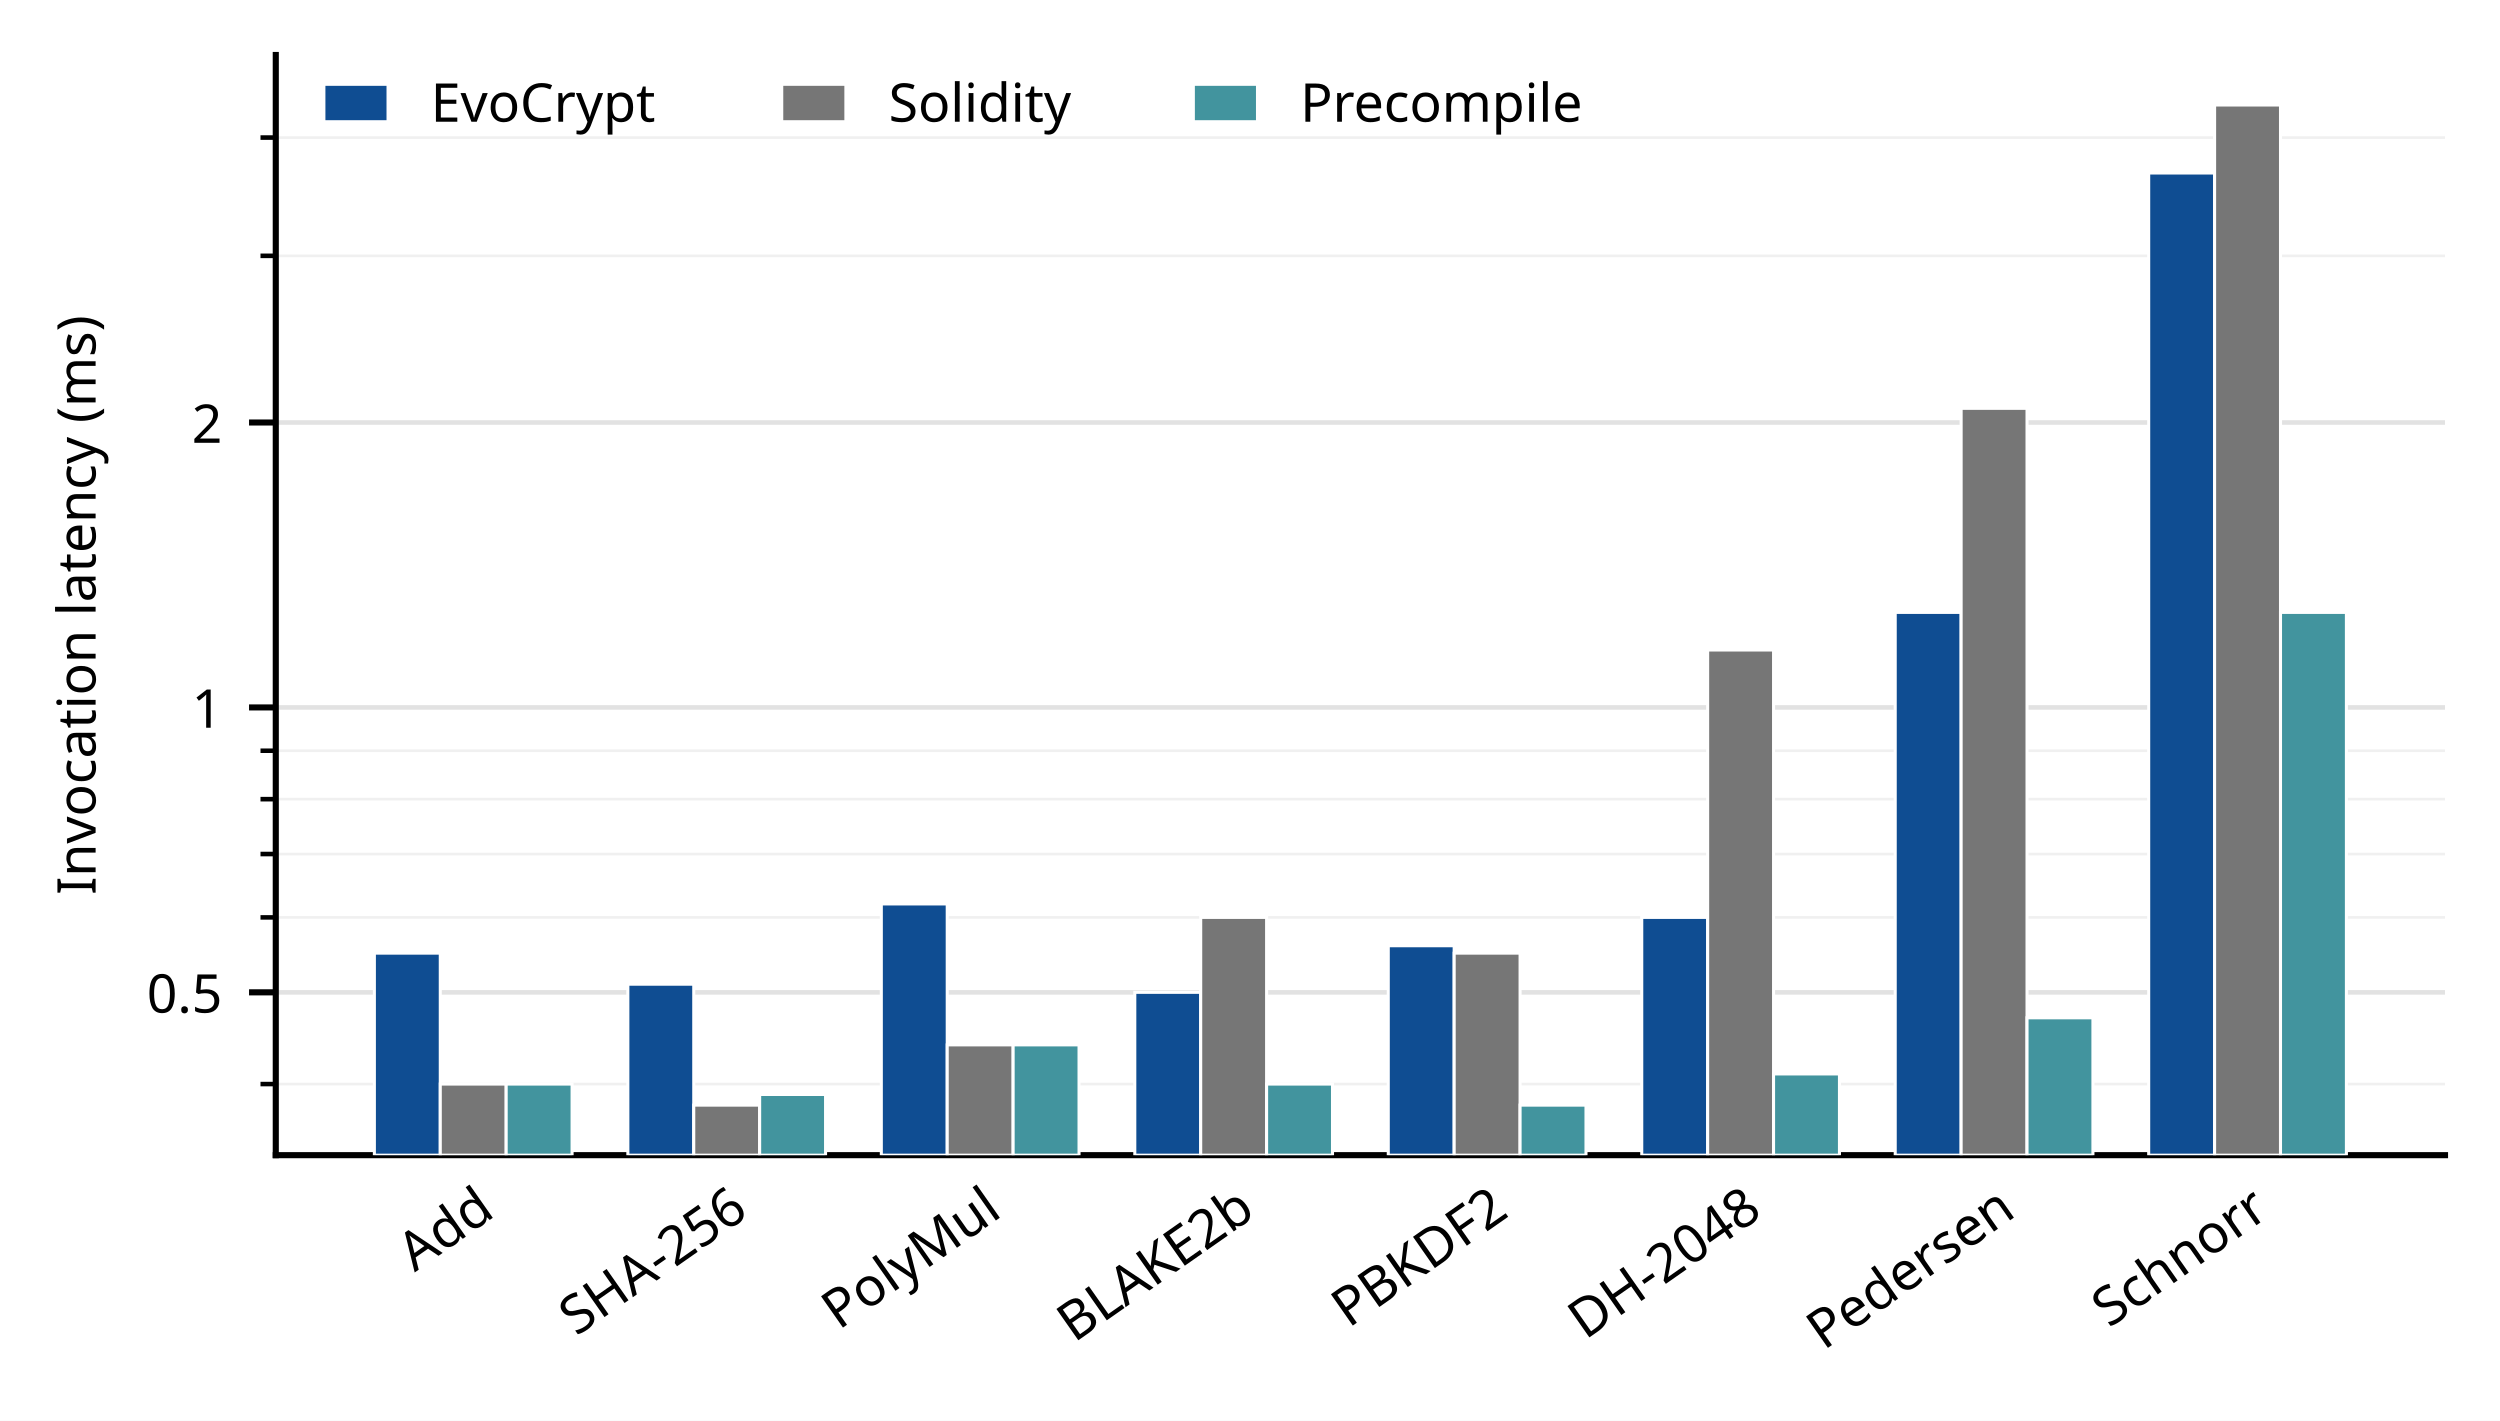
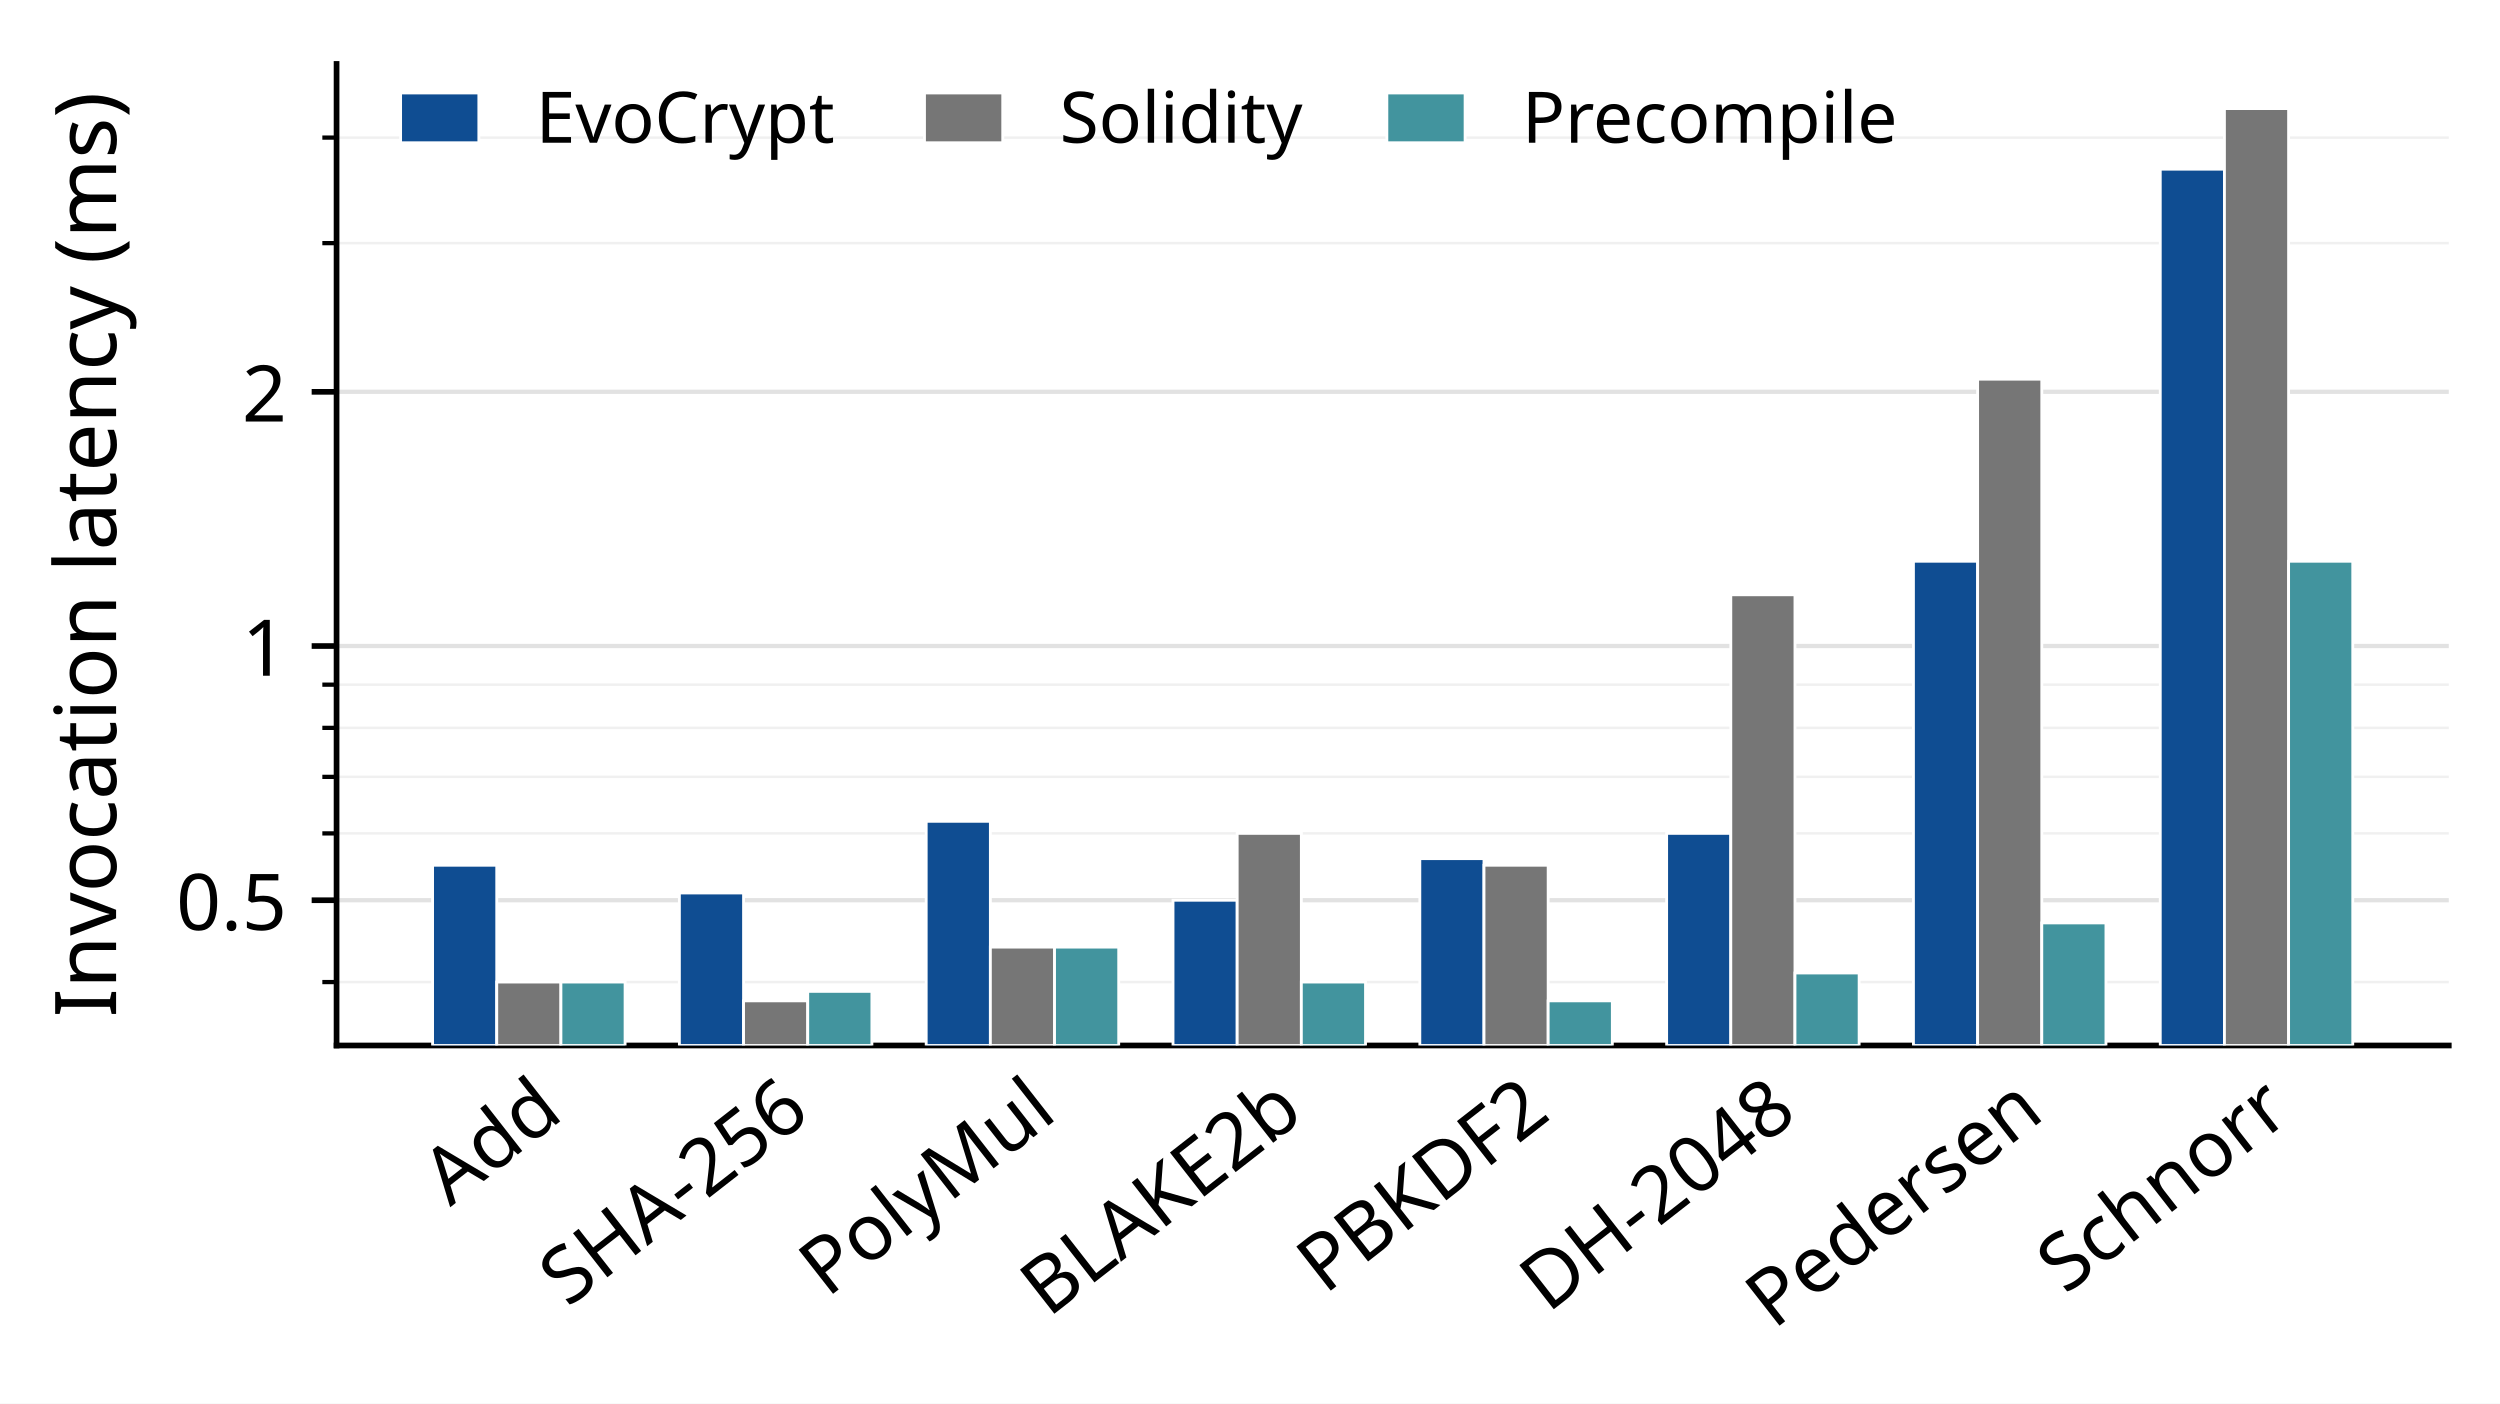
- <svg xmlns="http://www.w3.org/2000/svg" xmlns:xlink="http://www.w3.org/1999/xlink" width="327.327pt" height="186.019pt" viewBox="0 0 327.327 186.019" version="1.1">
+ <svg xmlns="http://www.w3.org/2000/svg" xmlns:xlink="http://www.w3.org/1999/xlink" width="351.397pt" height="197.284pt" viewBox="0 0 351.397 197.284" version="1.1">
  <defs>
    <style type="text/css">*{stroke-linejoin: round; stroke-linecap: butt}</style>
  </defs>
  <g id="figure_1">
    <g id="patch_1">
-       <path d="M 0 186.019  L 327.327 186.019  L 327.327 0  L 0 0  z " style="fill: #ffffff" />
+       <path d="M 0 197.284  L 351.397 197.284  L 351.397 0  L 0 0  z " style="fill: #ffffff" />
    </g>
    <g id="axes_1">
      <g id="patch_2">
-         <path d="M 36.107 151.247  L 320.127 151.247  L 320.127 7.2  L 36.107 7.2  z " style="fill: #ffffff" />
+         <path d="M 47.307 146.953  L 344.197 146.953  L 344.197 8.987  L 47.307 8.987  z " style="fill: #ffffff" />
      </g>
      <g id="matplotlib.axis_1">
        <g id="xtick_1">
          <g id="line2d_1" />
          <g id="text_1">
-             <text style="font: 7px 'sans-serif'; text-anchor: end" x="65.011" y="159.104" transform="rotate(-35, 65.01086, 159.1036)">Add</text>
+             <text style="font: 11px 'sans-serif'; text-anchor: end" x="79.478" y="157.039" transform="rotate(-38, 79.47775, 157.0393)">Add</text>
          </g>
        </g>
        <g id="xtick_2">
          <g id="line2d_2" />
          <g id="text_2">
-             <text style="font: 7px 'sans-serif'; text-anchor: end" x="98.199" y="159.104" transform="rotate(-35, 98.19852, 159.1036)">SHA-256</text>
+             <text style="font: 11px 'sans-serif'; text-anchor: end" x="114.169" y="157.039" transform="rotate(-38, 114.1693, 157.0393)">SHA-256</text>
          </g>
        </g>
        <g id="xtick_3">
          <g id="line2d_3" />
          <g id="text_3">
-             <text style="font: 7px 'sans-serif'; text-anchor: end" x="131.386" y="159.104" transform="rotate(-35, 131.3862, 159.1036)">PolyMul</text>
+             <text style="font: 11px 'sans-serif'; text-anchor: end" x="148.861" y="157.039" transform="rotate(-38, 148.8608, 157.0393)">PolyMul</text>
          </g>
        </g>
        <g id="xtick_4">
          <g id="line2d_4" />
          <g id="text_4">
-             <text style="font: 7px 'sans-serif'; text-anchor: end" x="164.574" y="159.104" transform="rotate(-35, 164.5738, 159.1036)">BLAKE2b</text>
+             <text style="font: 11px 'sans-serif'; text-anchor: end" x="183.552" y="157.039" transform="rotate(-38, 183.5523, 157.0393)">BLAKE2b</text>
          </g>
        </g>
        <g id="xtick_5">
          <g id="line2d_5" />
          <g id="text_5">
-             <text style="font: 7px 'sans-serif'; text-anchor: end" x="197.762" y="159.104" transform="rotate(-35, 197.7615, 159.1036)">PBKDF2</text>
+             <text style="font: 11px 'sans-serif'; text-anchor: end" x="218.244" y="157.039" transform="rotate(-38, 218.2438, 157.0393)">PBKDF2</text>
          </g>
        </g>
        <g id="xtick_6">
          <g id="line2d_6" />
          <g id="text_6">
-             <text style="font: 7px 'sans-serif'; text-anchor: end" x="230.949" y="159.104" transform="rotate(-35, 230.9492, 159.1036)">DH-2048</text>
+             <text style="font: 11px 'sans-serif'; text-anchor: end" x="252.935" y="157.039" transform="rotate(-38, 252.9353, 157.0393)">DH-2048</text>
          </g>
        </g>
        <g id="xtick_7">
          <g id="line2d_7" />
          <g id="text_7">
-             <text style="font: 7px 'sans-serif'; text-anchor: end" x="264.137" y="159.104" transform="rotate(-35, 264.1368, 159.1036)">Pedersen</text>
+             <text style="font: 11px 'sans-serif'; text-anchor: end" x="287.627" y="157.039" transform="rotate(-38, 287.6269, 157.0393)">Pedersen</text>
          </g>
        </g>
        <g id="xtick_8">
          <g id="line2d_8" />
          <g id="text_8">
-             <text style="font: 7px 'sans-serif'; text-anchor: end" x="297.324" y="159.104" transform="rotate(-35, 297.3245, 159.1036)">Schnorr</text>
+             <text style="font: 11px 'sans-serif'; text-anchor: end" x="322.318" y="157.039" transform="rotate(-38, 322.3184, 157.0393)">Schnorr</text>
          </g>
        </g>
      </g>
      <g id="matplotlib.axis_2">
        <g id="ytick_1">
          <g id="line2d_9">
-             <path d="M 36.107 129.929  L 320.127 129.929  " clip-path="url(#pdc3c0471e3)" style="fill: none; stroke: #e2e2e2; stroke-width: 0.6; stroke-linecap: square" />
+             <path d="M 47.307 126.535  L 344.197 126.535  " clip-path="url(#p6decb945b3)" style="fill: none; stroke: #e2e2e2; stroke-width: 0.6; stroke-linecap: square" />
          </g>
          <g id="line2d_10">
            <defs>
-               <path id="m04f2b48429" d="M 0 0  L -3.5 0  " style="stroke: #000000; stroke-width: 0.8" />
+               <path id="m7cccd42bbc" d="M 0 0  L -3.5 0  " style="stroke: #000000; stroke-width: 0.8" />
            </defs>
            <g>
-               <use xlink:href="#m04f2b48429" x="36.107" y="129.929" style="stroke: #000000; stroke-width: 0.8" />
+               <use xlink:href="#m7cccd42bbc" x="47.307" y="126.535" style="stroke: #000000; stroke-width: 0.8" />
            </g>
          </g>
          <g id="text_9">
-             <text style="font: 7px 'sans-serif'; text-anchor: end" x="29.107" y="132.588" transform="rotate(-0, 29.10687, 132.5884)">0.5</text>
+             <text style="font: 11px 'sans-serif'; text-anchor: end" x="40.307" y="130.714" transform="rotate(-0, 40.30719, 130.7143)">0.5</text>
          </g>
        </g>
        <g id="ytick_2">
          <g id="line2d_11">
-             <path d="M 36.107 92.624  L 320.127 92.624  " clip-path="url(#pdc3c0471e3)" style="fill: none; stroke: #e2e2e2; stroke-width: 0.6; stroke-linecap: square" />
+             <path d="M 47.307 90.805  L 344.197 90.805  " clip-path="url(#p6decb945b3)" style="fill: none; stroke: #e2e2e2; stroke-width: 0.6; stroke-linecap: square" />
          </g>
          <g id="line2d_12">
            <g>
-               <use xlink:href="#m04f2b48429" x="36.107" y="92.624" style="stroke: #000000; stroke-width: 0.8" />
+               <use xlink:href="#m7cccd42bbc" x="47.307" y="90.805" style="stroke: #000000; stroke-width: 0.8" />
            </g>
          </g>
          <g id="text_10">
-             <text style="font: 7px 'sans-serif'; text-anchor: end" x="29.107" y="95.283" transform="rotate(-0, 29.10687, 95.28342)">1</text>
+             <text style="font: 11px 'sans-serif'; text-anchor: end" x="40.307" y="94.984" transform="rotate(-0, 40.30719, 94.9841)">1</text>
          </g>
        </g>
        <g id="ytick_3">
          <g id="line2d_13">
-             <path d="M 36.107 55.319  L 320.127 55.319  " clip-path="url(#pdc3c0471e3)" style="fill: none; stroke: #e2e2e2; stroke-width: 0.6; stroke-linecap: square" />
+             <path d="M 47.307 55.075  L 344.197 55.075  " clip-path="url(#p6decb945b3)" style="fill: none; stroke: #e2e2e2; stroke-width: 0.6; stroke-linecap: square" />
          </g>
          <g id="line2d_14">
            <g>
-               <use xlink:href="#m04f2b48429" x="36.107" y="55.319" style="stroke: #000000; stroke-width: 0.8" />
+               <use xlink:href="#m7cccd42bbc" x="47.307" y="55.075" style="stroke: #000000; stroke-width: 0.8" />
            </g>
          </g>
          <g id="text_11">
-             <text style="font: 7px 'sans-serif'; text-anchor: end" x="29.107" y="57.978" transform="rotate(-0, 29.10687, 57.97845)">2</text>
+             <text style="font: 11px 'sans-serif'; text-anchor: end" x="40.307" y="59.254" transform="rotate(-0, 40.30719, 59.25393)">2</text>
          </g>
        </g>
        <g id="ytick_4">
          <g id="line2d_15">
-             <path d="M 36.107 141.938  L 320.127 141.938  " clip-path="url(#pdc3c0471e3)" style="fill: none; stroke: #f0f0f0; stroke-width: 0.35; stroke-linecap: square" />
+             <path d="M 47.307 138.038  L 344.197 138.038  " clip-path="url(#p6decb945b3)" style="fill: none; stroke: #f0f0f0; stroke-width: 0.35; stroke-linecap: square" />
          </g>
          <g id="line2d_16">
            <defs>
-               <path id="maeae55d40b" d="M 0 0  L -2 0  " style="stroke: #000000; stroke-width: 0.6" />
+               <path id="m5ae956b268" d="M 0 0  L -2 0  " style="stroke: #000000; stroke-width: 0.6" />
            </defs>
            <g>
-               <use xlink:href="#maeae55d40b" x="36.107" y="141.938" style="stroke: #000000; stroke-width: 0.6" />
+               <use xlink:href="#m5ae956b268" x="47.307" y="138.038" style="stroke: #000000; stroke-width: 0.6" />
            </g>
          </g>
        </g>
        <g id="ytick_5">
          <g id="line2d_17">
-             <path d="M 36.107 120.116  L 320.127 120.116  " clip-path="url(#pdc3c0471e3)" style="fill: none; stroke: #f0f0f0; stroke-width: 0.35; stroke-linecap: square" />
+             <path d="M 47.307 117.137  L 344.197 117.137  " clip-path="url(#p6decb945b3)" style="fill: none; stroke: #f0f0f0; stroke-width: 0.35; stroke-linecap: square" />
          </g>
          <g id="line2d_18">
            <g>
-               <use xlink:href="#maeae55d40b" x="36.107" y="120.116" style="stroke: #000000; stroke-width: 0.6" />
+               <use xlink:href="#m5ae956b268" x="47.307" y="117.137" style="stroke: #000000; stroke-width: 0.6" />
            </g>
          </g>
        </g>
        <g id="ytick_6">
          <g id="line2d_19">
-             <path d="M 36.107 111.82  L 320.127 111.82  " clip-path="url(#pdc3c0471e3)" style="fill: none; stroke: #f0f0f0; stroke-width: 0.35; stroke-linecap: square" />
+             <path d="M 47.307 109.191  L 344.197 109.191  " clip-path="url(#p6decb945b3)" style="fill: none; stroke: #f0f0f0; stroke-width: 0.35; stroke-linecap: square" />
          </g>
          <g id="line2d_20">
            <g>
-               <use xlink:href="#maeae55d40b" x="36.107" y="111.82" style="stroke: #000000; stroke-width: 0.6" />
+               <use xlink:href="#m5ae956b268" x="47.307" y="109.191" style="stroke: #000000; stroke-width: 0.6" />
            </g>
          </g>
        </g>
        <g id="ytick_7">
          <g id="line2d_21">
-             <path d="M 36.107 104.633  L 320.127 104.633  " clip-path="url(#pdc3c0471e3)" style="fill: none; stroke: #f0f0f0; stroke-width: 0.35; stroke-linecap: square" />
+             <path d="M 47.307 102.308  L 344.197 102.308  " clip-path="url(#p6decb945b3)" style="fill: none; stroke: #f0f0f0; stroke-width: 0.35; stroke-linecap: square" />
          </g>
          <g id="line2d_22">
            <g>
-               <use xlink:href="#maeae55d40b" x="36.107" y="104.633" style="stroke: #000000; stroke-width: 0.6" />
+               <use xlink:href="#m5ae956b268" x="47.307" y="102.308" style="stroke: #000000; stroke-width: 0.6" />
            </g>
          </g>
        </g>
        <g id="ytick_8">
          <g id="line2d_23">
-             <path d="M 36.107 98.294  L 320.127 98.294  " clip-path="url(#pdc3c0471e3)" style="fill: none; stroke: #f0f0f0; stroke-width: 0.35; stroke-linecap: square" />
+             <path d="M 47.307 96.236  L 344.197 96.236  " clip-path="url(#p6decb945b3)" style="fill: none; stroke: #f0f0f0; stroke-width: 0.35; stroke-linecap: square" />
          </g>
          <g id="line2d_24">
            <g>
-               <use xlink:href="#maeae55d40b" x="36.107" y="98.294" style="stroke: #000000; stroke-width: 0.6" />
+               <use xlink:href="#m5ae956b268" x="47.307" y="96.236" style="stroke: #000000; stroke-width: 0.6" />
            </g>
          </g>
        </g>
        <g id="ytick_9">
          <g id="line2d_25">
-             <path d="M 36.107 33.497  L 320.127 33.497  " clip-path="url(#pdc3c0471e3)" style="fill: none; stroke: #f0f0f0; stroke-width: 0.35; stroke-linecap: square" />
+             <path d="M 47.307 34.174  L 344.197 34.174  " clip-path="url(#p6decb945b3)" style="fill: none; stroke: #f0f0f0; stroke-width: 0.35; stroke-linecap: square" />
          </g>
          <g id="line2d_26">
            <g>
-               <use xlink:href="#maeae55d40b" x="36.107" y="33.497" style="stroke: #000000; stroke-width: 0.6" />
+               <use xlink:href="#m5ae956b268" x="47.307" y="34.174" style="stroke: #000000; stroke-width: 0.6" />
            </g>
          </g>
        </g>
        <g id="ytick_10">
          <g id="line2d_27">
-             <path d="M 36.107 18.014  L 320.127 18.014  " clip-path="url(#pdc3c0471e3)" style="fill: none; stroke: #f0f0f0; stroke-width: 0.35; stroke-linecap: square" />
+             <path d="M 47.307 19.345  L 344.197 19.345  " clip-path="url(#p6decb945b3)" style="fill: none; stroke: #f0f0f0; stroke-width: 0.35; stroke-linecap: square" />
          </g>
          <g id="line2d_28">
            <g>
-               <use xlink:href="#maeae55d40b" x="36.107" y="18.014" style="stroke: #000000; stroke-width: 0.6" />
+               <use xlink:href="#m5ae956b268" x="47.307" y="19.345" style="stroke: #000000; stroke-width: 0.6" />
            </g>
          </g>
        </g>
        <g id="text_12">
-           <text style="font: 7px 'sans-serif'; text-anchor: middle" x="12.519" y="79.223" transform="rotate(-90, 12.51891, 79.2233)">Invocation latency (ms)</text>
+           <text style="font: 12px 'sans-serif'; text-anchor: middle" x="16.318" y="77.97" transform="rotate(-90, 16.31812, 77.97)">Invocation latency (ms)</text>
        </g>
      </g>
      <g id="patch_3">
-         <path d="M 36.107 151.247  L 36.107 7.2  " style="fill: none; stroke: #000000; stroke-width: 0.8; stroke-linejoin: miter; stroke-linecap: square" />
+         <path d="M 47.307 146.953  L 47.307 8.987  " style="fill: none; stroke: #000000; stroke-width: 0.8; stroke-linejoin: miter; stroke-linecap: square" />
      </g>
      <g id="patch_4">
-         <path d="M 36.107 151.247  L 320.127 151.247  " style="fill: none; stroke: #000000; stroke-width: 0.8; stroke-linejoin: miter; stroke-linecap: square" />
+         <path d="M 47.307 146.953  L 344.197 146.953  " style="fill: none; stroke: #000000; stroke-width: 0.8; stroke-linejoin: miter; stroke-linecap: square" />
      </g>
      <g id="patch_5">
-         <path d="M 49.017 151.247  L 57.646 151.247  L 57.646 124.799  L 49.017 124.799  z " clip-path="url(#pdc3c0471e3)" style="fill: #0f4d92; stroke: #ffffff; stroke-width: 0.4; stroke-linejoin: miter" />
+         <path d="M 60.802 146.953  L 69.822 146.953  L 69.822 121.622  L 60.802 121.622  z " clip-path="url(#p6decb945b3)" style="fill: #0f4d92; stroke: #ffffff; stroke-width: 0.4; stroke-linejoin: miter" />
      </g>
      <g id="patch_6">
-         <path d="M 82.205 151.247  L 90.833 151.247  L 90.833 128.863  L 82.205 128.863  z " clip-path="url(#pdc3c0471e3)" style="fill: #0f4d92; stroke: #ffffff; stroke-width: 0.4; stroke-linejoin: miter" />
+         <path d="M 95.494 146.953  L 104.513 146.953  L 104.513 125.514  L 95.494 125.514  z " clip-path="url(#p6decb945b3)" style="fill: #0f4d92; stroke: #ffffff; stroke-width: 0.4; stroke-linejoin: miter" />
      </g>
      <g id="patch_7">
-         <path d="M 115.392 151.247  L 124.021 151.247  L 124.021 118.352  L 115.392 118.352  z " clip-path="url(#pdc3c0471e3)" style="fill: #0f4d92; stroke: #ffffff; stroke-width: 0.4; stroke-linejoin: miter" />
+         <path d="M 130.185 146.953  L 139.205 146.953  L 139.205 115.447  L 130.185 115.447  z " clip-path="url(#p6decb945b3)" style="fill: #0f4d92; stroke: #ffffff; stroke-width: 0.4; stroke-linejoin: miter" />
      </g>
      <g id="patch_8">
-         <path d="M 148.58 151.247  L 157.209 151.247  L 157.209 129.929  L 148.58 129.929  z " clip-path="url(#pdc3c0471e3)" style="fill: #0f4d92; stroke: #ffffff; stroke-width: 0.4; stroke-linejoin: miter" />
+         <path d="M 164.877 146.953  L 173.897 146.953  L 173.897 126.535  L 164.877 126.535  z " clip-path="url(#p6decb945b3)" style="fill: #0f4d92; stroke: #ffffff; stroke-width: 0.4; stroke-linejoin: miter" />
      </g>
      <g id="patch_9">
-         <path d="M 181.768 151.247  L 190.396 151.247  L 190.396 123.83  L 181.768 123.83  z " clip-path="url(#pdc3c0471e3)" style="fill: #0f4d92; stroke: #ffffff; stroke-width: 0.4; stroke-linejoin: miter" />
+         <path d="M 199.568 146.953  L 208.588 146.953  L 208.588 120.693  L 199.568 120.693  z " clip-path="url(#p6decb945b3)" style="fill: #0f4d92; stroke: #ffffff; stroke-width: 0.4; stroke-linejoin: miter" />
      </g>
      <g id="patch_10">
-         <path d="M 214.955 151.247  L 223.584 151.247  L 223.584 120.116  L 214.955 120.116  z " clip-path="url(#pdc3c0471e3)" style="fill: #0f4d92; stroke: #ffffff; stroke-width: 0.4; stroke-linejoin: miter" />
+         <path d="M 234.26 146.953  L 243.28 146.953  L 243.28 117.137  L 234.26 117.137  z " clip-path="url(#p6decb945b3)" style="fill: #0f4d92; stroke: #ffffff; stroke-width: 0.4; stroke-linejoin: miter" />
      </g>
      <g id="patch_11">
-         <path d="M 248.143 151.247  L 256.772 151.247  L 256.772 80.186  L 248.143 80.186  z " clip-path="url(#pdc3c0471e3)" style="fill: #0f4d92; stroke: #ffffff; stroke-width: 0.4; stroke-linejoin: miter" />
+         <path d="M 268.951 146.953  L 277.971 146.953  L 277.971 78.892  L 268.951 78.892  z " clip-path="url(#p6decb945b3)" style="fill: #0f4d92; stroke: #ffffff; stroke-width: 0.4; stroke-linejoin: miter" />
      </g>
      <g id="patch_12">
-         <path d="M 281.33 151.247  L 289.959 151.247  L 289.959 22.648  L 281.33 22.648  z " clip-path="url(#pdc3c0471e3)" style="fill: #0f4d92; stroke: #ffffff; stroke-width: 0.4; stroke-linejoin: miter" />
+         <path d="M 303.643 146.953  L 312.663 146.953  L 312.663 23.783  L 303.643 23.783  z " clip-path="url(#p6decb945b3)" style="fill: #0f4d92; stroke: #ffffff; stroke-width: 0.4; stroke-linejoin: miter" />
      </g>
      <g id="patch_13">
-         <path d="M 57.646 151.247  L 66.274 151.247  L 66.274 141.938  L 57.646 141.938  z " clip-path="url(#pdc3c0471e3)" style="fill: #767676; stroke: #ffffff; stroke-width: 0.4; stroke-linejoin: miter" />
+         <path d="M 69.822 146.953  L 78.842 146.953  L 78.842 138.038  L 69.822 138.038  z " clip-path="url(#p6decb945b3)" style="fill: #767676; stroke: #ffffff; stroke-width: 0.4; stroke-linejoin: miter" />
      </g>
      <g id="patch_14">
-         <path d="M 90.833 151.247  L 99.462 151.247  L 99.462 144.699  L 90.833 144.699  z " clip-path="url(#pdc3c0471e3)" style="fill: #767676; stroke: #ffffff; stroke-width: 0.4; stroke-linejoin: miter" />
+         <path d="M 104.513 146.953  L 113.533 146.953  L 113.533 140.682  L 104.513 140.682  z " clip-path="url(#p6decb945b3)" style="fill: #767676; stroke: #ffffff; stroke-width: 0.4; stroke-linejoin: miter" />
      </g>
      <g id="patch_15">
-         <path d="M 124.021 151.247  L 132.65 151.247  L 132.65 136.809  L 124.021 136.809  z " clip-path="url(#pdc3c0471e3)" style="fill: #767676; stroke: #ffffff; stroke-width: 0.4; stroke-linejoin: miter" />
+         <path d="M 139.205 146.953  L 148.225 146.953  L 148.225 133.125  L 139.205 133.125  z " clip-path="url(#p6decb945b3)" style="fill: #767676; stroke: #ffffff; stroke-width: 0.4; stroke-linejoin: miter" />
      </g>
      <g id="patch_16">
-         <path d="M 157.209 151.247  L 165.837 151.247  L 165.837 120.116  L 157.209 120.116  z " clip-path="url(#pdc3c0471e3)" style="fill: #767676; stroke: #ffffff; stroke-width: 0.4; stroke-linejoin: miter" />
+         <path d="M 173.897 146.953  L 182.916 146.953  L 182.916 117.137  L 173.897 117.137  z " clip-path="url(#p6decb945b3)" style="fill: #767676; stroke: #ffffff; stroke-width: 0.4; stroke-linejoin: miter" />
      </g>
      <g id="patch_17">
-         <path d="M 190.396 151.247  L 199.025 151.247  L 199.025 124.799  L 190.396 124.799  z " clip-path="url(#pdc3c0471e3)" style="fill: #767676; stroke: #ffffff; stroke-width: 0.4; stroke-linejoin: miter" />
+         <path d="M 208.588 146.953  L 217.608 146.953  L 217.608 121.622  L 208.588 121.622  z " clip-path="url(#p6decb945b3)" style="fill: #767676; stroke: #ffffff; stroke-width: 0.4; stroke-linejoin: miter" />
      </g>
      <g id="patch_18">
-         <path d="M 223.584 151.247  L 232.213 151.247  L 232.213 85.102  L 223.584 85.102  z " clip-path="url(#pdc3c0471e3)" style="fill: #767676; stroke: #ffffff; stroke-width: 0.4; stroke-linejoin: miter" />
+         <path d="M 243.28 146.953  L 252.299 146.953  L 252.299 83.601  L 243.28 83.601  z " clip-path="url(#p6decb945b3)" style="fill: #767676; stroke: #ffffff; stroke-width: 0.4; stroke-linejoin: miter" />
      </g>
      <g id="patch_19">
-         <path d="M 256.772 151.247  L 265.4 151.247  L 265.4 53.468  L 256.772 53.468  z " clip-path="url(#pdc3c0471e3)" style="fill: #767676; stroke: #ffffff; stroke-width: 0.4; stroke-linejoin: miter" />
+         <path d="M 277.971 146.953  L 286.991 146.953  L 286.991 53.301  L 277.971 53.301  z " clip-path="url(#p6decb945b3)" style="fill: #767676; stroke: #ffffff; stroke-width: 0.4; stroke-linejoin: miter" />
      </g>
      <g id="patch_20">
-         <path d="M 289.959 151.247  L 298.588 151.247  L 298.588 13.748  L 289.959 13.748  z " clip-path="url(#pdc3c0471e3)" style="fill: #767676; stroke: #ffffff; stroke-width: 0.4; stroke-linejoin: miter" />
+         <path d="M 312.663 146.953  L 321.682 146.953  L 321.682 15.258  L 312.663 15.258  z " clip-path="url(#p6decb945b3)" style="fill: #767676; stroke: #ffffff; stroke-width: 0.4; stroke-linejoin: miter" />
      </g>
      <g id="patch_21">
-         <path d="M 66.274 151.247  L 74.903 151.247  L 74.903 141.938  L 66.274 141.938  z " clip-path="url(#pdc3c0471e3)" style="fill: #42949e; stroke: #ffffff; stroke-width: 0.4; stroke-linejoin: miter" />
+         <path d="M 78.842 146.953  L 87.862 146.953  L 87.862 138.038  L 78.842 138.038  z " clip-path="url(#p6decb945b3)" style="fill: #42949e; stroke: #ffffff; stroke-width: 0.4; stroke-linejoin: miter" />
      </g>
      <g id="patch_22">
-         <path d="M 99.462 151.247  L 108.091 151.247  L 108.091 143.301  L 99.462 143.301  z " clip-path="url(#pdc3c0471e3)" style="fill: #42949e; stroke: #ffffff; stroke-width: 0.4; stroke-linejoin: miter" />
+         <path d="M 113.533 146.953  L 122.553 146.953  L 122.553 139.343  L 113.533 139.343  z " clip-path="url(#p6decb945b3)" style="fill: #42949e; stroke: #ffffff; stroke-width: 0.4; stroke-linejoin: miter" />
      </g>
      <g id="patch_23">
-         <path d="M 132.65 151.247  L 141.279 151.247  L 141.279 136.809  L 132.65 136.809  z " clip-path="url(#pdc3c0471e3)" style="fill: #42949e; stroke: #ffffff; stroke-width: 0.4; stroke-linejoin: miter" />
+         <path d="M 148.225 146.953  L 157.245 146.953  L 157.245 133.125  L 148.225 133.125  z " clip-path="url(#p6decb945b3)" style="fill: #42949e; stroke: #ffffff; stroke-width: 0.4; stroke-linejoin: miter" />
      </g>
      <g id="patch_24">
-         <path d="M 165.837 151.247  L 174.466 151.247  L 174.466 141.938  L 165.837 141.938  z " clip-path="url(#pdc3c0471e3)" style="fill: #42949e; stroke: #ffffff; stroke-width: 0.4; stroke-linejoin: miter" />
+         <path d="M 182.916 146.953  L 191.936 146.953  L 191.936 138.038  L 182.916 138.038  z " clip-path="url(#p6decb945b3)" style="fill: #42949e; stroke: #ffffff; stroke-width: 0.4; stroke-linejoin: miter" />
      </g>
      <g id="patch_25">
-         <path d="M 199.025 151.247  L 207.654 151.247  L 207.654 144.699  L 199.025 144.699  z " clip-path="url(#pdc3c0471e3)" style="fill: #42949e; stroke: #ffffff; stroke-width: 0.4; stroke-linejoin: miter" />
+         <path d="M 217.608 146.953  L 226.628 146.953  L 226.628 140.682  L 217.608 140.682  z " clip-path="url(#p6decb945b3)" style="fill: #42949e; stroke: #ffffff; stroke-width: 0.4; stroke-linejoin: miter" />
      </g>
      <g id="patch_26">
-         <path d="M 232.213 151.247  L 240.842 151.247  L 240.842 140.609  L 232.213 140.609  z " clip-path="url(#pdc3c0471e3)" style="fill: #42949e; stroke: #ffffff; stroke-width: 0.4; stroke-linejoin: miter" />
+         <path d="M 252.299 146.953  L 261.319 146.953  L 261.319 136.765  L 252.299 136.765  z " clip-path="url(#p6decb945b3)" style="fill: #42949e; stroke: #ffffff; stroke-width: 0.4; stroke-linejoin: miter" />
      </g>
      <g id="patch_27">
-         <path d="M 265.4 151.247  L 274.029 151.247  L 274.029 133.259  L 265.4 133.259  z " clip-path="url(#pdc3c0471e3)" style="fill: #42949e; stroke: #ffffff; stroke-width: 0.4; stroke-linejoin: miter" />
+         <path d="M 286.991 146.953  L 296.011 146.953  L 296.011 129.725  L 286.991 129.725  z " clip-path="url(#p6decb945b3)" style="fill: #42949e; stroke: #ffffff; stroke-width: 0.4; stroke-linejoin: miter" />
      </g>
      <g id="patch_28">
-         <path d="M 298.588 151.247  L 307.217 151.247  L 307.217 80.186  L 298.588 80.186  z " clip-path="url(#pdc3c0471e3)" style="fill: #42949e; stroke: #ffffff; stroke-width: 0.4; stroke-linejoin: miter" />
+         <path d="M 321.682 146.953  L 330.702 146.953  L 330.702 78.892  L 321.682 78.892  z " clip-path="url(#p6decb945b3)" style="fill: #42949e; stroke: #ffffff; stroke-width: 0.4; stroke-linejoin: miter" />
      </g>
      <g id="legend_1">
        <g id="patch_29">
-           <path d="M 42.407 15.938  L 50.807 15.938  L 50.807 11.038  L 42.407 11.038  z " style="fill: #0f4d92; stroke: #ffffff; stroke-width: 0.4; stroke-linejoin: miter" />
+           <path d="M 56.307 20.067  L 67.307 20.067  L 67.307 13.067  L 56.307 13.067  z " style="fill: #0f4d92; stroke: #ffffff; stroke-width: 0.4; stroke-linejoin: miter" />
        </g>
        <g id="text_13">
-           <text style="font: 7px 'sans-serif'; text-anchor: start" x="56.407" y="15.938" transform="rotate(-0, 56.40687, 15.93797)">EvoCrypt</text>
+           <text style="font: 10px 'sans-serif'; text-anchor: start" x="75.307" y="20.067" transform="rotate(-0, 75.30719, 20.06689)">EvoCrypt</text>
        </g>
        <g id="patch_30">
-           <path d="M 102.353 15.938  L 110.753 15.938  L 110.753 11.038  L 102.353 11.038  z " style="fill: #767676; stroke: #ffffff; stroke-width: 0.4; stroke-linejoin: miter" />
+           <path d="M 129.945 20.067  L 140.945 20.067  L 140.945 13.067  L 129.945 13.067  z " style="fill: #767676; stroke: #ffffff; stroke-width: 0.4; stroke-linejoin: miter" />
        </g>
        <g id="text_14">
-           <text style="font: 7px 'sans-serif'; text-anchor: start" x="116.353" y="15.938" transform="rotate(-0, 116.3531, 15.93797)">Solidity</text>
+           <text style="font: 10px 'sans-serif'; text-anchor: start" x="148.945" y="20.067" transform="rotate(-0, 148.9447, 20.06689)">Solidity</text>
        </g>
        <g id="patch_31">
-           <path d="M 156.245 15.938  L 164.645 15.938  L 164.645 11.038  L 156.245 11.038  z " style="fill: #42949e; stroke: #ffffff; stroke-width: 0.4; stroke-linejoin: miter" />
+           <path d="M 194.934 20.067  L 205.934 20.067  L 205.934 13.067  L 194.934 13.067  z " style="fill: #42949e; stroke: #ffffff; stroke-width: 0.4; stroke-linejoin: miter" />
        </g>
        <g id="text_15">
-           <text style="font: 7px 'sans-serif'; text-anchor: start" x="170.245" y="15.938" transform="rotate(-0, 170.2455, 15.93797)">Precompile</text>
+           <text style="font: 10px 'sans-serif'; text-anchor: start" x="213.934" y="20.067" transform="rotate(-0, 213.9338, 20.06689)">Precompile</text>
        </g>
      </g>
    </g>
  </g>
  <defs>
-     <clipPath id="pdc3c0471e3">
-       <rect x="36.107" y="7.2" width="284.02" height="144.047" />
+     <clipPath id="p6decb945b3">
+       <rect x="47.307" y="8.987" width="296.89" height="137.966" />
    </clipPath>
  </defs>
</svg>
